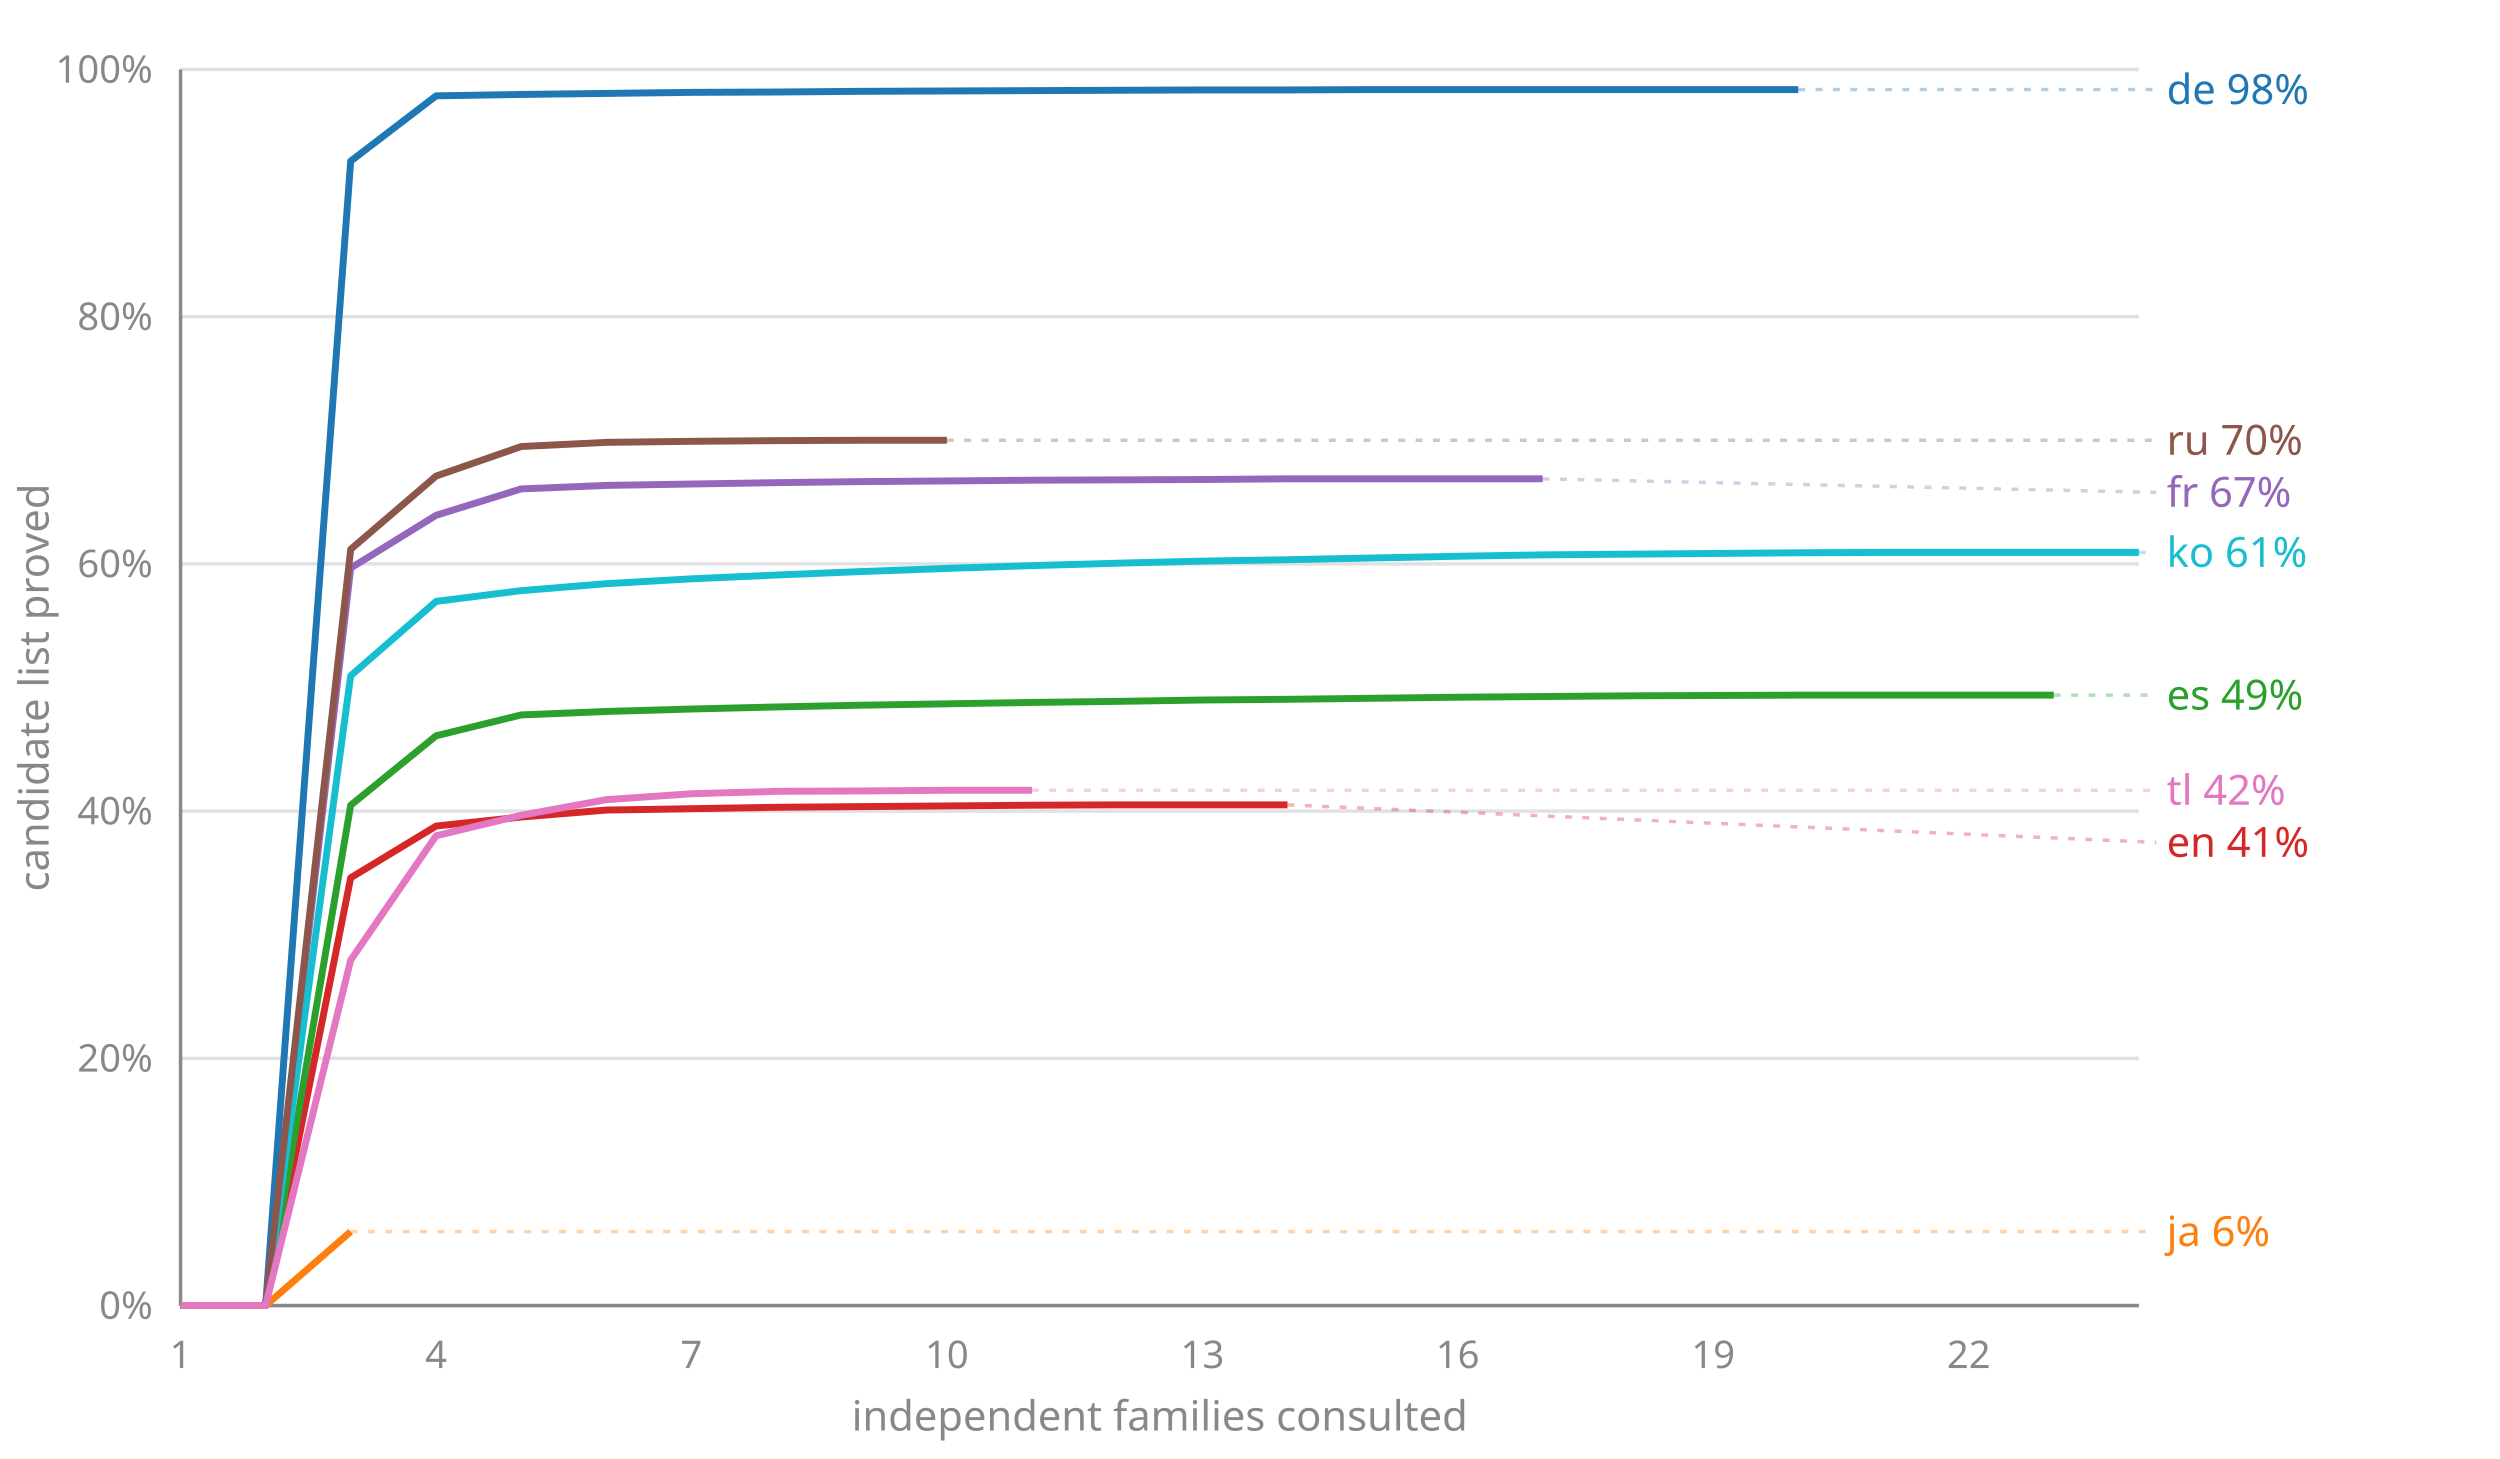
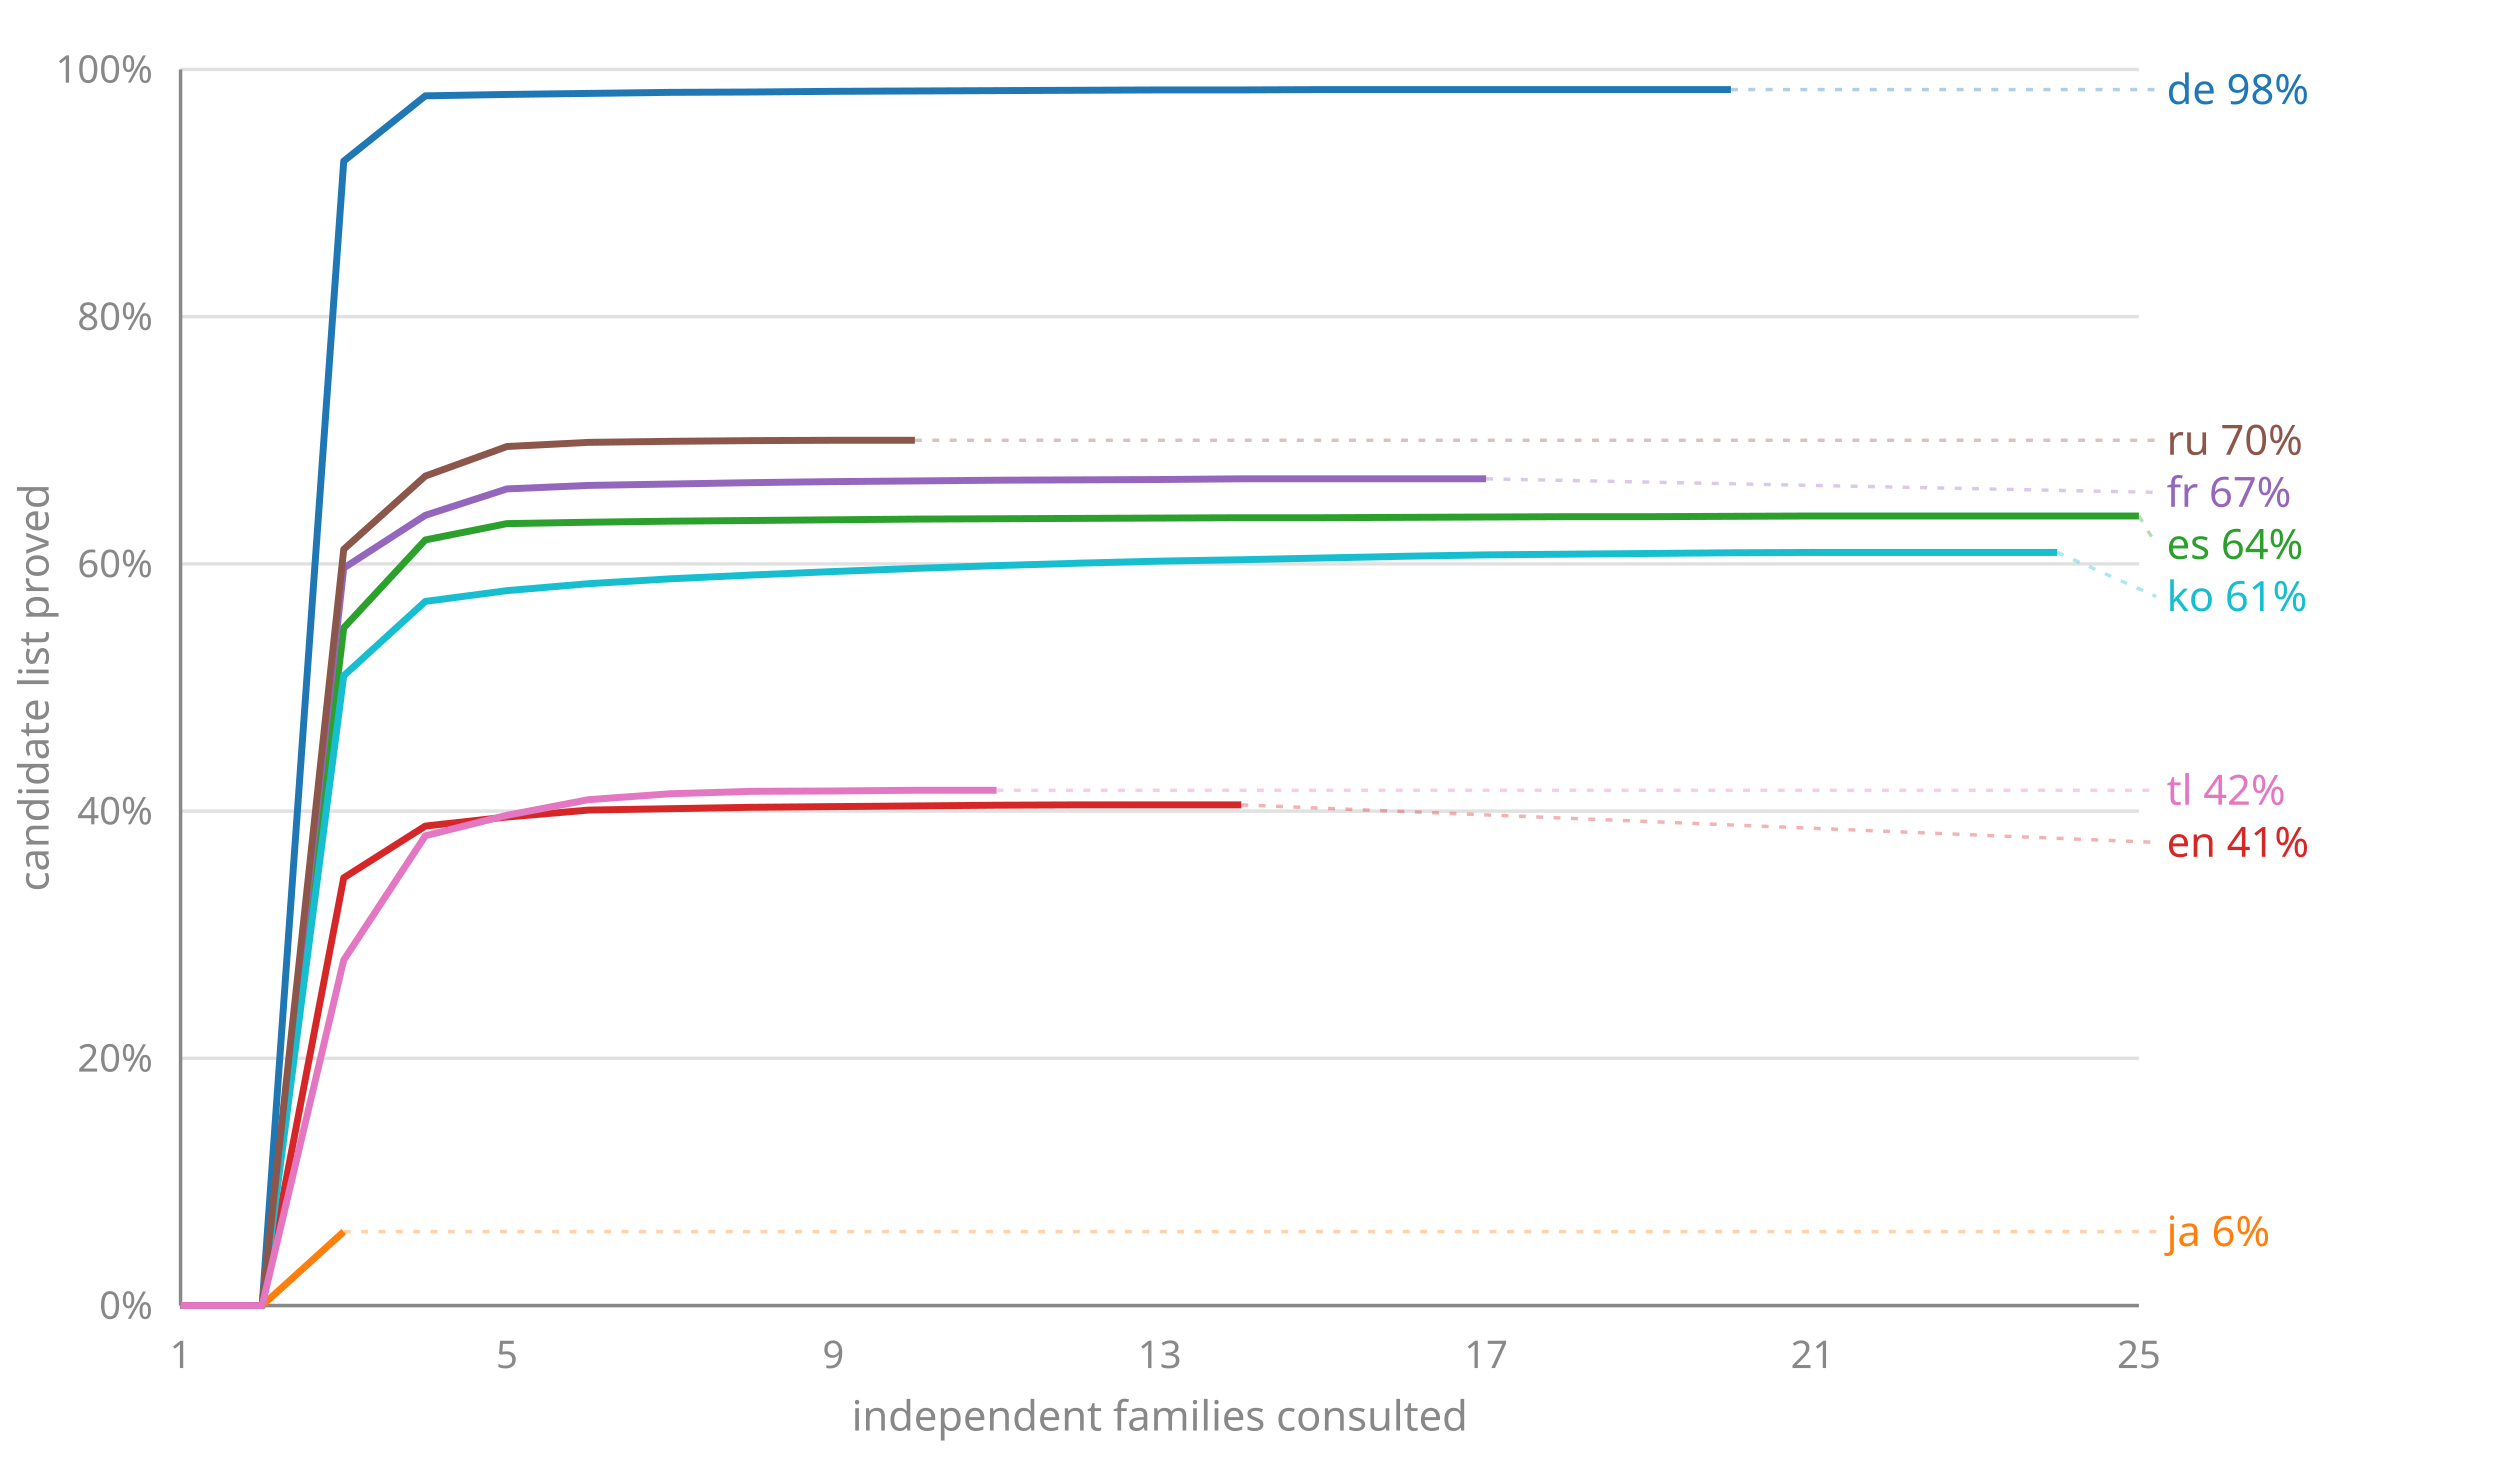
<svg xmlns="http://www.w3.org/2000/svg" width="720" height="420" viewBox="0 0 720 420" font-family="system-ui, sans-serif">
  <line x1="52" y1="376.0" x2="616" y2="376.0" stroke="#888" stroke-opacity="0.25" />
  <text x="44" y="376.0" fill="#888" font-size="11" text-anchor="end" dominant-baseline="middle">0%</text>
  <line x1="52" y1="304.8" x2="616" y2="304.8" stroke="#888" stroke-opacity="0.25" />
  <text x="44" y="304.8" fill="#888" font-size="11" text-anchor="end" dominant-baseline="middle">20%</text>
  <line x1="52" y1="233.6" x2="616" y2="233.6" stroke="#888" stroke-opacity="0.25" />
  <text x="44" y="233.6" fill="#888" font-size="11" text-anchor="end" dominant-baseline="middle">40%</text>
  <line x1="52" y1="162.4" x2="616" y2="162.4" stroke="#888" stroke-opacity="0.25" />
  <text x="44" y="162.4" fill="#888" font-size="11" text-anchor="end" dominant-baseline="middle">60%</text>
  <line x1="52" y1="91.2" x2="616" y2="91.2" stroke="#888" stroke-opacity="0.25" />
  <text x="44" y="91.2" fill="#888" font-size="11" text-anchor="end" dominant-baseline="middle">80%</text>
  <line x1="52" y1="20.0" x2="616" y2="20.0" stroke="#888" stroke-opacity="0.25" />
  <text x="44" y="20.0" fill="#888" font-size="11" text-anchor="end" dominant-baseline="middle">100%</text>
  <line x1="52" y1="20" x2="52" y2="376" stroke="#888" />
  <line x1="52" y1="376" x2="616" y2="376" stroke="#888" />
  <text x="52.0" y="394" fill="#888" font-size="11" text-anchor="middle">1</text>
-   <text x="125.6" y="394" fill="#888" font-size="11" text-anchor="middle">4</text>
-   <text x="199.1" y="394" fill="#888" font-size="11" text-anchor="middle">7</text>
-   <text x="272.7" y="394" fill="#888" font-size="11" text-anchor="middle">10</text>
-   <text x="346.3" y="394" fill="#888" font-size="11" text-anchor="middle">13</text>
-   <text x="419.8" y="394" fill="#888" font-size="11" text-anchor="middle">16</text>
-   <text x="493.4" y="394" fill="#888" font-size="11" text-anchor="middle">19</text>
-   <text x="567.0" y="394" fill="#888" font-size="11" text-anchor="middle">22</text>
+   <text x="146.0" y="394" fill="#888" font-size="11" text-anchor="middle">5</text>
+   <text x="240.0" y="394" fill="#888" font-size="11" text-anchor="middle">9</text>
+   <text x="334.0" y="394" fill="#888" font-size="11" text-anchor="middle">13</text>
+   <text x="428.0" y="394" fill="#888" font-size="11" text-anchor="middle">17</text>
+   <text x="522.0" y="394" fill="#888" font-size="11" text-anchor="middle">21</text>
+   <text x="616.0" y="394" fill="#888" font-size="11" text-anchor="middle">25</text>
  <text x="334" y="412" fill="#888" font-size="12" text-anchor="middle">independent families consulted</text>
  <text x="14" y="198" fill="#888" font-size="12" text-anchor="middle" transform="rotate(-90 14 198)">candidate list proved</text>
-   <polyline points="52.0,376.0 76.5,376.0 101.0,46.4 125.6,27.6 150.1,27.2 174.6,26.9 199.1,26.6 223.7,26.5 248.2,26.3 272.7,26.2 297.2,26.1 321.7,26.0 346.3,25.9 370.8,25.9 395.3,25.8 419.8,25.8 444.3,25.8 468.9,25.8 493.4,25.8 517.9,25.8" fill="none" stroke="#1f77b4" stroke-width="2" stroke-linejoin="round" />
-   <line x1="517.9" y1="25.8" x2="621" y2="25.8" stroke="#1f77b4" stroke-opacity="0.35" stroke-dasharray="2 3" />
+   <polyline points="52.0,376.0 75.5,376.0 99.0,46.4 122.5,27.6 146.0,27.2 169.5,26.9 193.0,26.6 216.5,26.5 240.0,26.3 263.5,26.2 287.0,26.1 310.5,26.0 334.0,25.9 357.5,25.9 381.0,25.8 404.5,25.8 428.0,25.8 451.5,25.8 475.0,25.8 498.5,25.8" fill="none" stroke="#1f77b4" stroke-width="2" stroke-linejoin="round" />
+   <line x1="498.5" y1="25.8" x2="621" y2="25.8" stroke="#1f77b4" stroke-opacity="0.35" stroke-dasharray="2 3" />
  <text x="624" y="25.8" fill="#1f77b4" font-size="12" dominant-baseline="middle">de 98%</text>
-   <polyline points="52.0,376.0 76.5,376.0 101.0,252.8 125.6,237.9 150.1,235.3 174.6,233.3 199.1,232.9 223.7,232.5 248.2,232.3 272.7,232.1 297.2,231.9 321.7,231.8 346.3,231.8 370.8,231.8" fill="none" stroke="#d62728" stroke-width="2" stroke-linejoin="round" />
-   <line x1="370.8" y1="231.8" x2="621" y2="242.6" stroke="#d62728" stroke-opacity="0.35" stroke-dasharray="2 3" />
+   <polyline points="52.0,376.0 75.5,376.0 99.0,252.8 122.5,237.9 146.0,235.3 169.5,233.3 193.0,232.9 216.5,232.5 240.0,232.3 263.5,232.1 287.0,231.9 310.5,231.8 334.0,231.8 357.5,231.8" fill="none" stroke="#d62728" stroke-width="2" stroke-linejoin="round" />
+   <line x1="357.5" y1="231.8" x2="621" y2="242.6" stroke="#d62728" stroke-opacity="0.35" stroke-dasharray="2 3" />
  <text x="624" y="242.6" fill="#d62728" font-size="12" dominant-baseline="middle">en 41%</text>
-   <polyline points="52.0,376.0 76.5,376.0 101.0,231.9 125.6,211.9 150.1,205.9 174.6,204.9 199.1,204.2 223.7,203.6 248.2,203.1 272.7,202.7 297.2,202.3 321.7,202.0 346.3,201.6 370.8,201.4 395.3,201.1 419.8,200.8 444.3,200.6 468.9,200.4 493.4,200.3 517.9,200.2 542.4,200.2 567.0,200.2 591.5,200.2" fill="none" stroke="#2ca02c" stroke-width="2" stroke-linejoin="round" />
-   <line x1="591.5" y1="200.2" x2="621" y2="200.2" stroke="#2ca02c" stroke-opacity="0.35" stroke-dasharray="2 3" />
-   <text x="624" y="200.2" fill="#2ca02c" font-size="12" dominant-baseline="middle">es 49%</text>
-   <polyline points="52.0,376.0 76.5,376.0 101.0,163.6 125.6,148.4 150.1,140.8 174.6,139.8 199.1,139.4 223.7,139.0 248.2,138.7 272.7,138.5 297.2,138.3 321.7,138.2 346.3,138.1 370.8,137.9 395.3,137.9 419.8,137.9 444.3,137.9" fill="none" stroke="#9467bd" stroke-width="2" stroke-linejoin="round" />
-   <line x1="444.3" y1="137.9" x2="621" y2="141.8" stroke="#9467bd" stroke-opacity="0.35" stroke-dasharray="2 3" />
+   <polyline points="52.0,376.0 75.5,376.0 99.0,180.8 122.5,155.5 146.0,150.8 169.5,150.4 193.0,150.1 216.5,149.9 240.0,149.7 263.5,149.5 287.0,149.4 310.5,149.3 334.0,149.2 357.5,149.1 381.0,149.1 404.5,149.0 428.0,148.9 451.5,148.8 475.0,148.8 498.5,148.7 522.0,148.6 545.5,148.6 569.0,148.6 592.5,148.6 616.0,148.6" fill="none" stroke="#2ca02c" stroke-width="2" stroke-linejoin="round" />
+   <line x1="616.0" y1="148.6" x2="621" y2="156.8" stroke="#2ca02c" stroke-opacity="0.35" stroke-dasharray="2 3" />
+   <text x="624" y="156.8" fill="#2ca02c" font-size="12" dominant-baseline="middle">es 64%</text>
+   <polyline points="52.0,376.0 75.5,376.0 99.0,163.6 122.5,148.4 146.0,140.8 169.5,139.8 193.0,139.4 216.5,139.0 240.0,138.7 263.5,138.5 287.0,138.3 310.5,138.2 334.0,138.1 357.5,137.9 381.0,137.9 404.5,137.9 428.0,137.9" fill="none" stroke="#9467bd" stroke-width="2" stroke-linejoin="round" />
+   <line x1="428.0" y1="137.9" x2="621" y2="141.8" stroke="#9467bd" stroke-opacity="0.35" stroke-dasharray="2 3" />
  <text x="624" y="141.8" fill="#9467bd" font-size="12" dominant-baseline="middle">fr 67%</text>
-   <polyline points="52.0,376.0 76.5,376.0 101.0,354.7" fill="none" stroke="#ff7f0e" stroke-width="2" stroke-linejoin="round" />
-   <line x1="101.0" y1="354.7" x2="621" y2="354.7" stroke="#ff7f0e" stroke-opacity="0.35" stroke-dasharray="2 3" />
+   <polyline points="52.0,376.0 75.5,376.0 99.0,354.7" fill="none" stroke="#ff7f0e" stroke-width="2" stroke-linejoin="round" />
+   <line x1="99.0" y1="354.7" x2="621" y2="354.7" stroke="#ff7f0e" stroke-opacity="0.35" stroke-dasharray="2 3" />
  <text x="624" y="354.7" fill="#ff7f0e" font-size="12" dominant-baseline="middle">ja 6%</text>
-   <polyline points="52.0,376.0 76.5,376.0 101.0,194.6 125.6,173.2 150.1,170.1 174.6,168.1 199.1,166.7 223.7,165.6 248.2,164.6 272.7,163.7 297.2,162.9 321.7,162.2 346.3,161.6 370.8,161.2 395.3,160.7 419.8,160.2 444.3,159.8 468.9,159.6 493.4,159.4 517.9,159.2 542.4,159.1 567.0,159.1 591.5,159.1 616.0,159.1" fill="none" stroke="#17becf" stroke-width="2" stroke-linejoin="round" />
-   <line x1="616.0" y1="159.1" x2="621" y2="159.1" stroke="#17becf" stroke-opacity="0.35" stroke-dasharray="2 3" />
-   <text x="624" y="159.1" fill="#17becf" font-size="12" dominant-baseline="middle">ko 61%</text>
-   <polyline points="52.0,376.0 76.5,376.0 101.0,158.2 125.6,137.1 150.1,128.6 174.6,127.4 199.1,127.1 223.7,126.9 248.2,126.8 272.7,126.8" fill="none" stroke="#8c564b" stroke-width="2" stroke-linejoin="round" />
-   <line x1="272.7" y1="126.8" x2="621" y2="126.8" stroke="#8c564b" stroke-opacity="0.35" stroke-dasharray="2 3" />
+   <polyline points="52.0,376.0 75.5,376.0 99.0,194.6 122.5,173.2 146.0,170.1 169.5,168.1 193.0,166.7 216.5,165.6 240.0,164.6 263.5,163.7 287.0,162.9 310.5,162.2 334.0,161.6 357.5,161.2 381.0,160.7 404.5,160.2 428.0,159.8 451.5,159.6 475.0,159.4 498.5,159.2 522.0,159.1 545.5,159.1 569.0,159.1 592.5,159.1" fill="none" stroke="#17becf" stroke-width="2" stroke-linejoin="round" />
+   <line x1="592.5" y1="159.1" x2="621" y2="171.8" stroke="#17becf" stroke-opacity="0.35" stroke-dasharray="2 3" />
+   <text x="624" y="171.8" fill="#17becf" font-size="12" dominant-baseline="middle">ko 61%</text>
+   <polyline points="52.0,376.0 75.5,376.0 99.0,158.2 122.5,137.1 146.0,128.6 169.5,127.4 193.0,127.1 216.5,126.9 240.0,126.8 263.5,126.8" fill="none" stroke="#8c564b" stroke-width="2" stroke-linejoin="round" />
+   <line x1="263.5" y1="126.8" x2="621" y2="126.8" stroke="#8c564b" stroke-opacity="0.35" stroke-dasharray="2 3" />
  <text x="624" y="126.8" fill="#8c564b" font-size="12" dominant-baseline="middle">ru 70%</text>
-   <polyline points="52.0,376.0 76.5,376.0 101.0,276.5 125.6,240.7 150.1,234.8 174.6,230.3 199.1,228.6 223.7,227.9 248.2,227.8 272.7,227.6 297.2,227.6" fill="none" stroke="#e377c2" stroke-width="2" stroke-linejoin="round" />
-   <line x1="297.2" y1="227.6" x2="621" y2="227.6" stroke="#e377c2" stroke-opacity="0.35" stroke-dasharray="2 3" />
+   <polyline points="52.0,376.0 75.5,376.0 99.0,276.5 122.5,240.7 146.0,234.8 169.5,230.3 193.0,228.6 216.5,227.9 240.0,227.8 263.5,227.6 287.0,227.6" fill="none" stroke="#e377c2" stroke-width="2" stroke-linejoin="round" />
+   <line x1="287.0" y1="227.6" x2="621" y2="227.6" stroke="#e377c2" stroke-opacity="0.35" stroke-dasharray="2 3" />
  <text x="624" y="227.6" fill="#e377c2" font-size="12" dominant-baseline="middle">tl 42%</text>
</svg>
